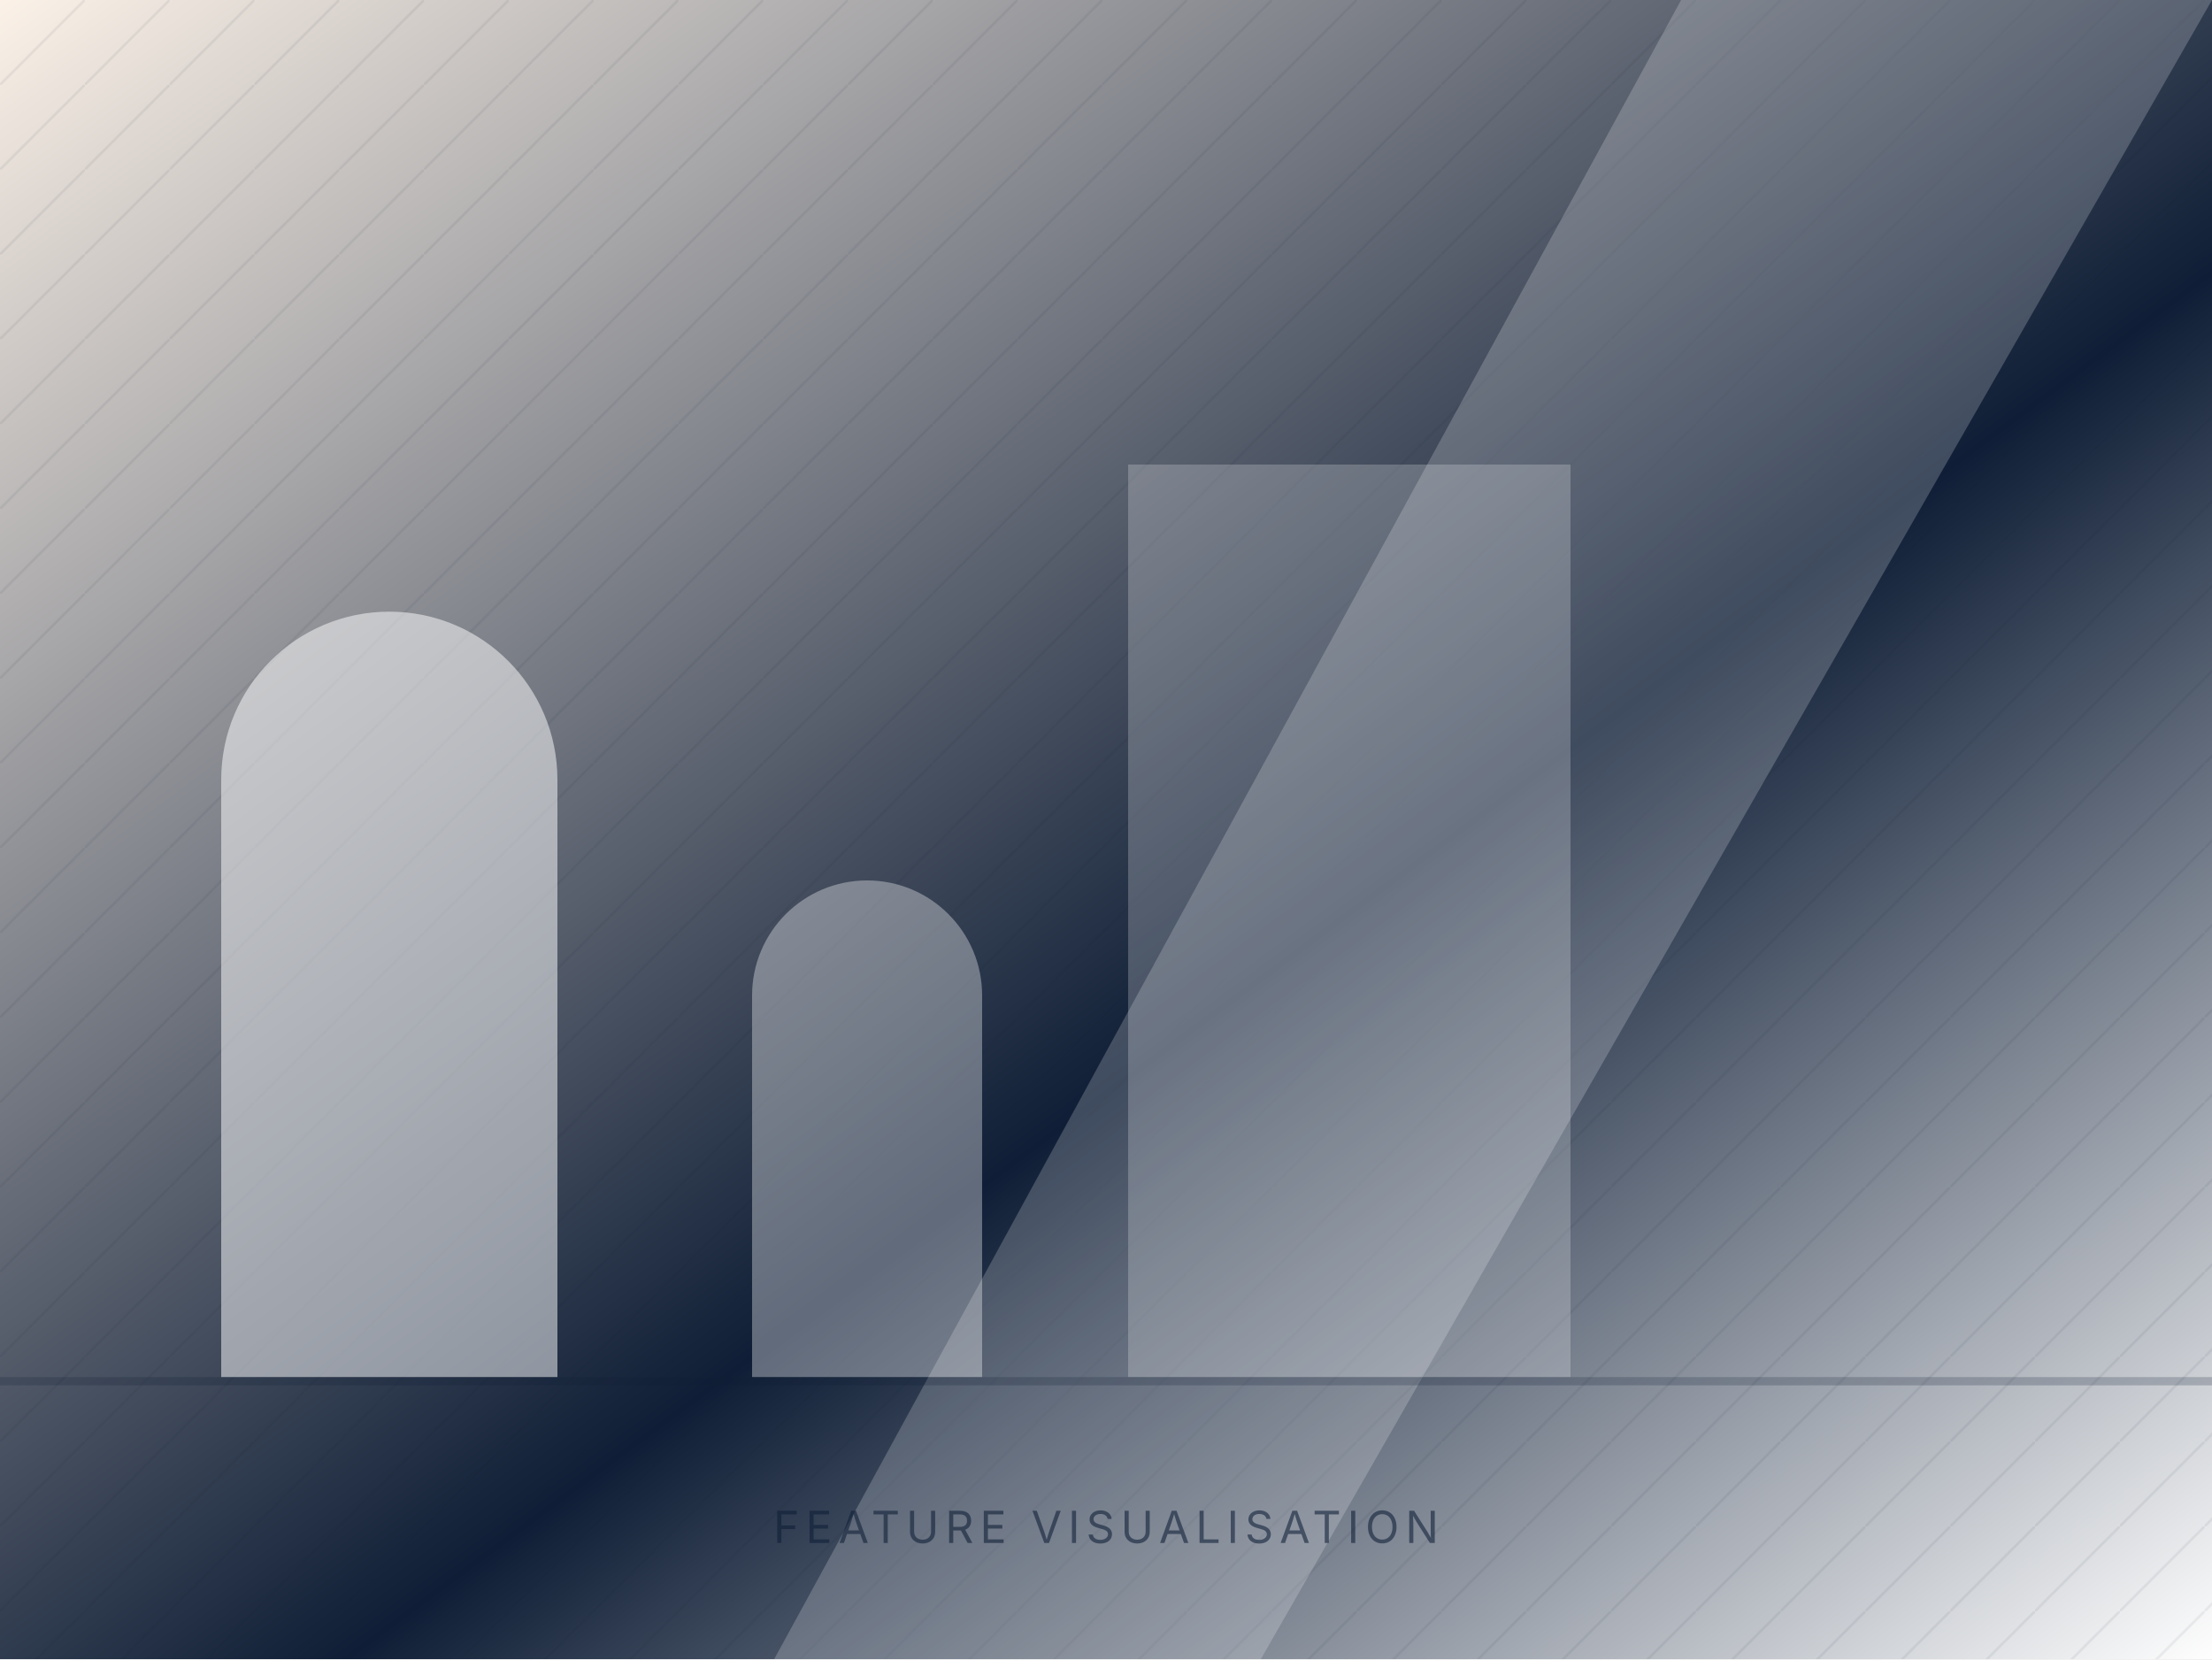
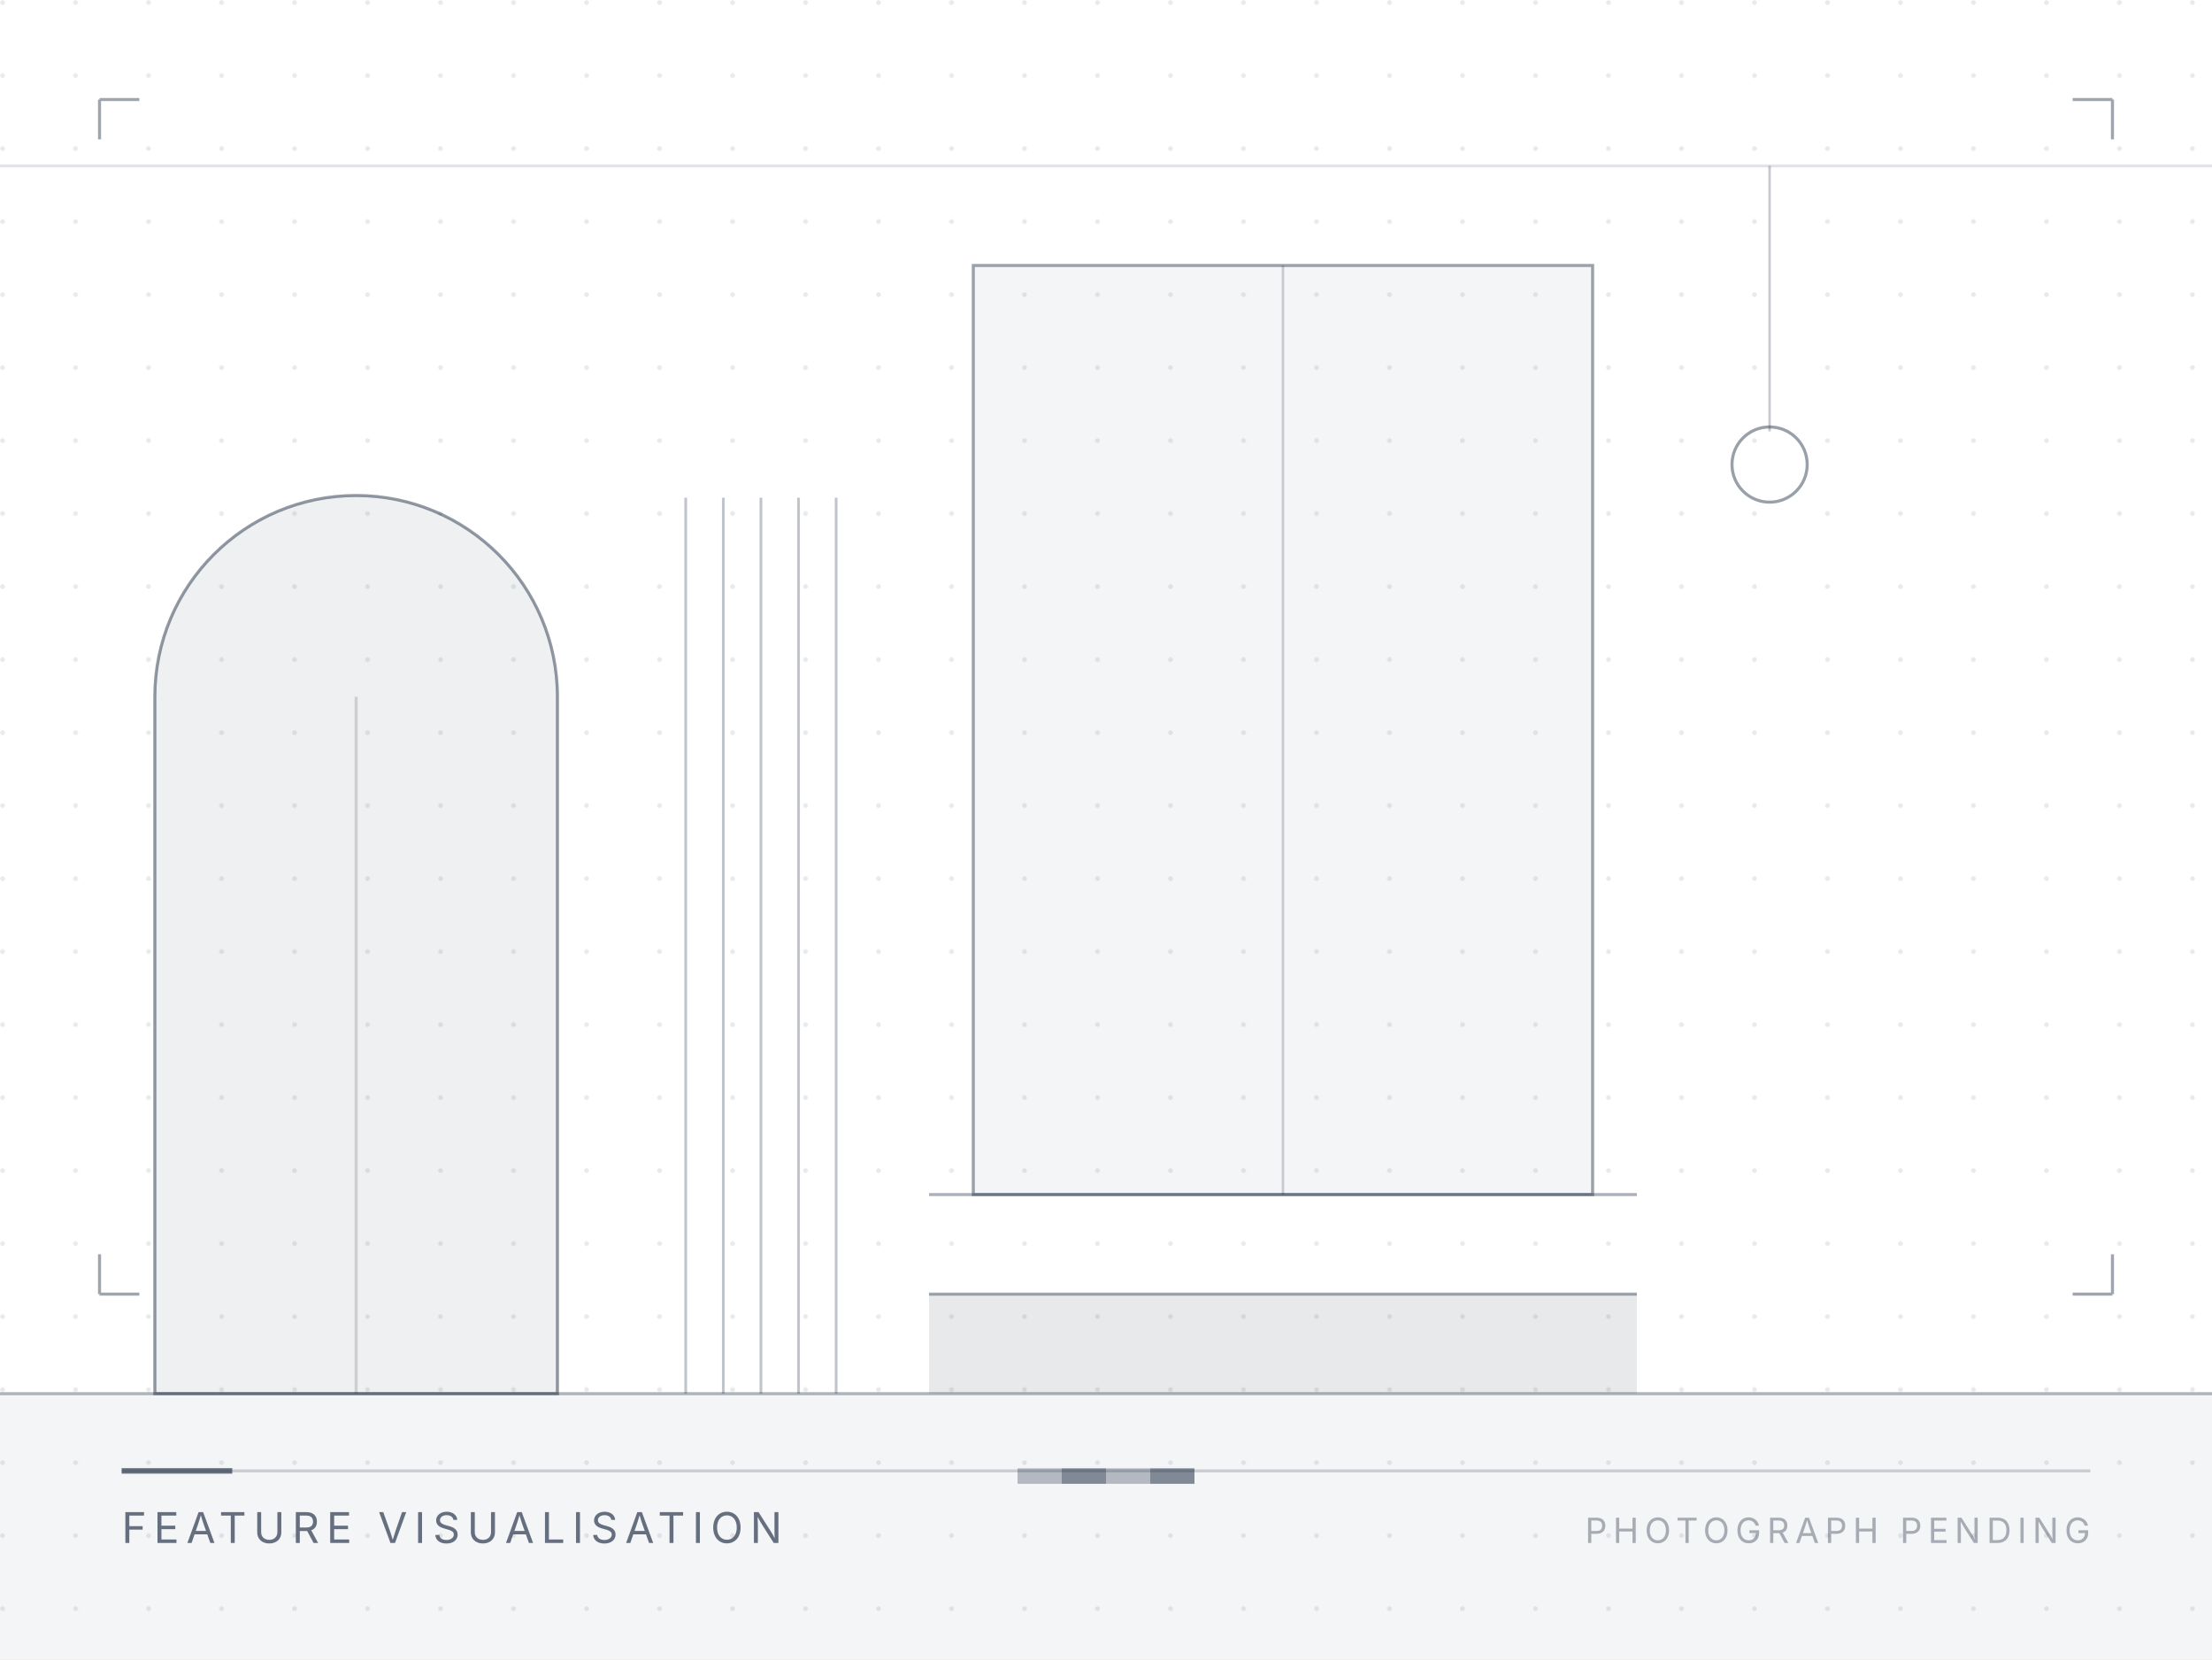
<svg xmlns="http://www.w3.org/2000/svg" viewBox="0 0 1200 900" width="1200" height="900">
  <defs>
-     <linearGradient id="g" x1="0" y1="0" x2="1" y2="1">
-       <stop offset="0%" stop-color="#fcf2e8" />
-       <stop offset="58%" stop-color="#0f1e36" />
-       <stop offset="100%" stop-color="#ffffff" />
-     </linearGradient>
-     <pattern id="d" width="46" height="46" patternUnits="userSpaceOnUse">
-       <path d="M0 46L46 0" stroke="#0f1e36" stroke-opacity="0.07" stroke-width="1.4" />
+     <pattern id="dots" width="39.6" height="39.6" patternUnits="userSpaceOnUse">
+       <circle cx="1.4" cy="1.4" r="1.3" fill="#0f1e36" fill-opacity="0.09" />
    </pattern>
  </defs>
-   <rect width="1200" height="900" fill="url(#g)" />
-   <rect width="1200" height="900" fill="url(#d)" />
-   <path d="M120 747V423a91.2 91.2 0 0 1 182.4 0V747Z" fill="#fff" fill-opacity="0.5" />
-   <path d="M408 747V540a62.4 62.4 0 0 1 124.8 0V747Z" fill="#fff" fill-opacity="0.34" />
-   <rect x="612" y="252" width="240" height="495" fill="#fff" fill-opacity="0.22" />
-   <path d="M912 0H1200L684 900H420Z" fill="#fff" fill-opacity="0.2" />
-   <rect y="747" width="1200" height="4.5" fill="#0f1e36" fill-opacity="0.22" />
-   <text x="600" y="837" text-anchor="middle" font-family="system-ui,-apple-system,Segoe UI,sans-serif" font-size="24" letter-spacing="3.36" fill="#0f1e36" fill-opacity="0.58">FEATURE VISUALISATION</text>
+   <rect width="1200" height="900" fill="#ffffff" />
+   <rect width="1200" height="900" fill="url(#dots)" />
+   <path d="M0 90h1200" stroke="#0f1e36" stroke-opacity="0.12" stroke-width="1.667" />
+   <rect y="756" width="1200" height="144" fill="#0f1e36" fill-opacity="0.045" />
+   <path d="M0 756h1200" stroke="#0f1e36" stroke-opacity="0.32" stroke-width="1.667" />
+   <path d="M84 756V378a109.2 109.2 0 0 1 218.4 0V756Z" fill="#0f1e36" fill-opacity="0.07" stroke="#0f1e36" stroke-opacity="0.45" stroke-width="1.667" />
+   <path d="M193.2 378V756" stroke="#0f1e36" stroke-opacity="0.16" stroke-width="1.667" />
+   <path d="M372 270V756" stroke="#0f1e36" stroke-opacity="0.26" stroke-width="1.5" />
+   <path d="M392.4 270V756" stroke="#0f1e36" stroke-opacity="0.26" stroke-width="1.5" />
+   <path d="M412.8 270V756" stroke="#0f1e36" stroke-opacity="0.26" stroke-width="1.5" />
+   <path d="M433.2 270V756" stroke="#0f1e36" stroke-opacity="0.26" stroke-width="1.5" />
+   <path d="M453.6 270V756" stroke="#0f1e36" stroke-opacity="0.26" stroke-width="1.5" />
+   <rect x="528" y="144" width="336" height="504" fill="#0f1e36" fill-opacity="0.045" stroke="#0f1e36" stroke-opacity="0.4" stroke-width="1.667" />
+   <path d="M696 144v504" stroke="#0f1e36" stroke-opacity="0.2" stroke-width="1.333" />
+   <path d="M504 648h384" stroke="#0f1e36" stroke-opacity="0.34" stroke-width="1.667" />
+   <path d="M504 756h384v-54h-384Z" fill="#0f1e36" fill-opacity="0.1" />
+   <path d="M504 702h384" stroke="#0f1e36" stroke-opacity="0.38" stroke-width="1.667" />
+   <path d="M960 90v144" stroke="#0f1e36" stroke-opacity="0.24" stroke-width="1.333" />
+   <circle cx="960" cy="252" r="20.4" fill="none" stroke="#0f1e36" stroke-opacity="0.42" stroke-width="1.667" />
+   <path d="M54 54v21.6M54 54h21.6" fill="none" stroke="#0f1e36" stroke-opacity="0.4" stroke-width="1.667" />
+   <path d="M1146 54v21.6M1146 54h-21.6" fill="none" stroke="#0f1e36" stroke-opacity="0.4" stroke-width="1.667" />
+   <path d="M54 702v-21.6M54 702h21.6" fill="none" stroke="#0f1e36" stroke-opacity="0.4" stroke-width="1.667" />
+   <path d="M1146 702v-21.6M1146 702h-21.6" fill="none" stroke="#0f1e36" stroke-opacity="0.4" stroke-width="1.667" />
+   <rect x="552" y="796.5" width="24" height="8.4" fill="#0f1e36" fill-opacity="0.28" />
+   <rect x="576" y="796.5" width="24" height="8.4" fill="#0f1e36" fill-opacity="0.5" />
+   <rect x="600" y="796.5" width="24" height="8.4" fill="#0f1e36" fill-opacity="0.28" />
+   <rect x="624" y="796.5" width="24" height="8.4" fill="#0f1e36" fill-opacity="0.5" />
+   <path d="M66 797.9h1068" stroke="#0f1e36" stroke-opacity="0.18" stroke-width="1.667" />
+   <path d="M66 797.9h60" stroke="#0f1e36" stroke-opacity="0.6" stroke-width="3" />
+   <text x="66" y="837" font-family="system-ui,-apple-system,Segoe UI,sans-serif" font-size="23" letter-spacing="3.84" fill="#0f1e36" fill-opacity="0.62">FEATURE VISUALISATION</text>
+   <text x="1134" y="837" text-anchor="end" font-family="system-ui,-apple-system,sans-serif" font-size="18.86" letter-spacing="3.12" fill="#0f1e36" fill-opacity="0.34">PHOTOGRAPH PENDING</text>
</svg>
